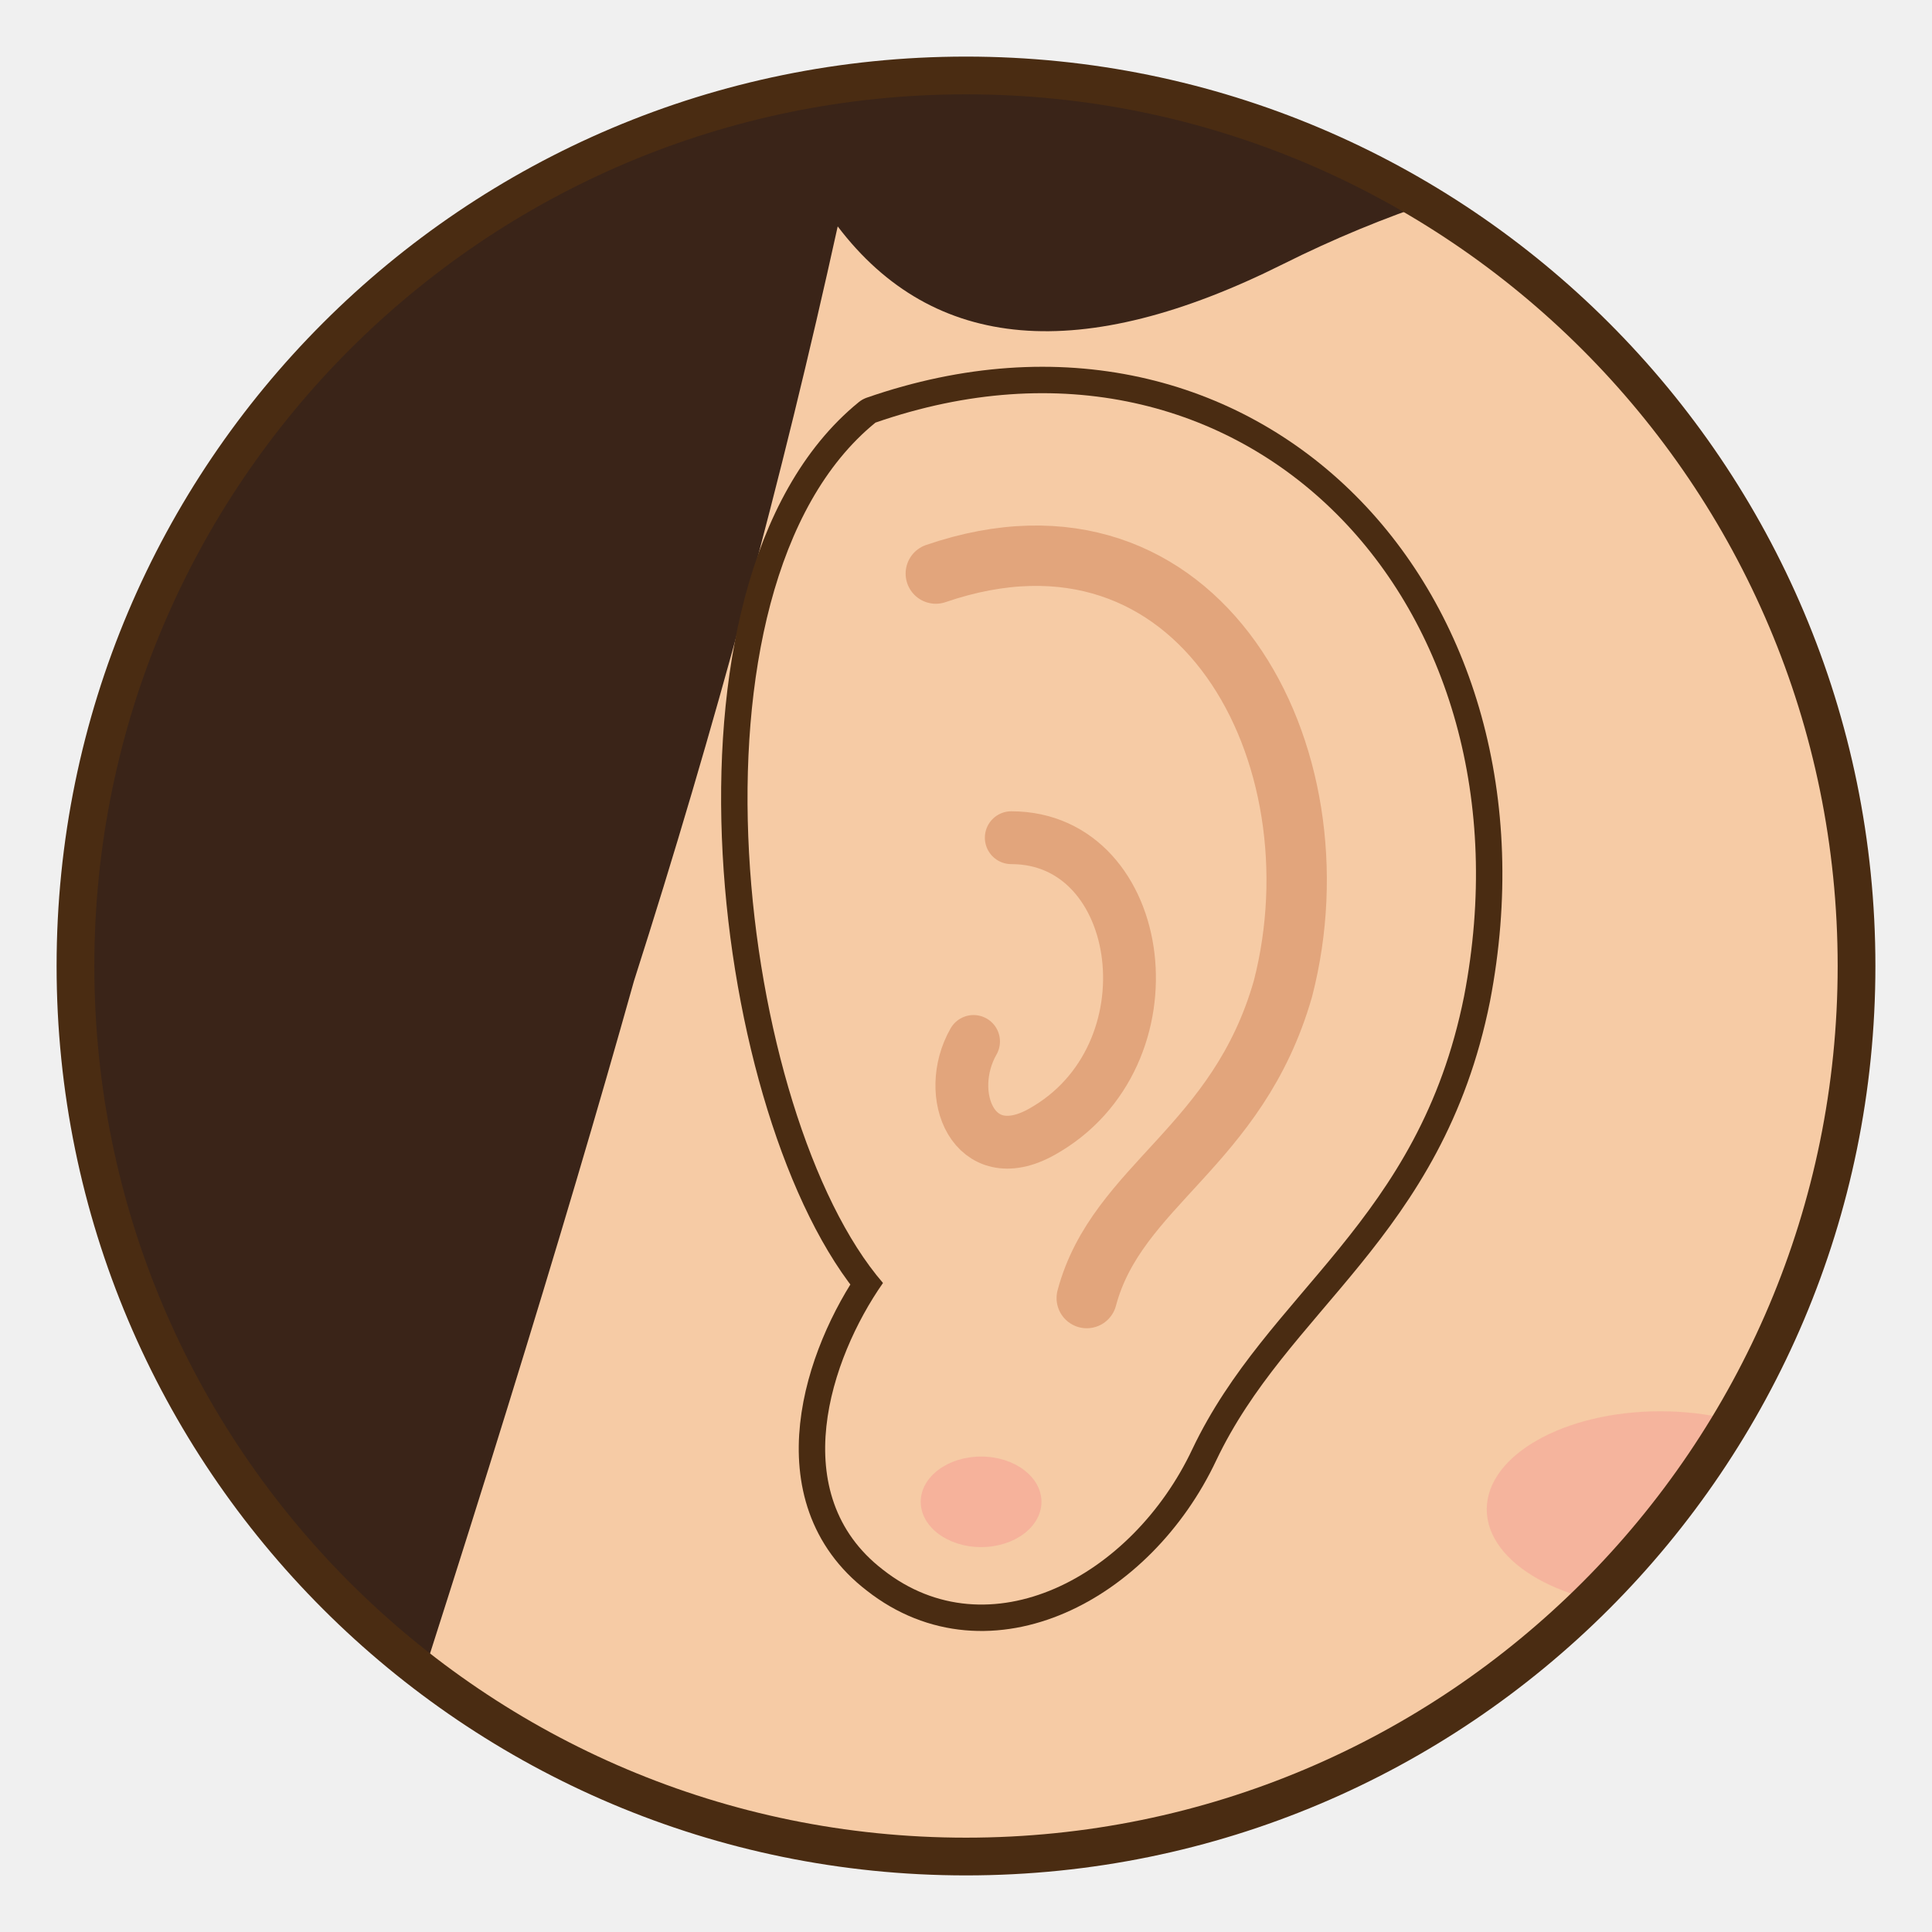
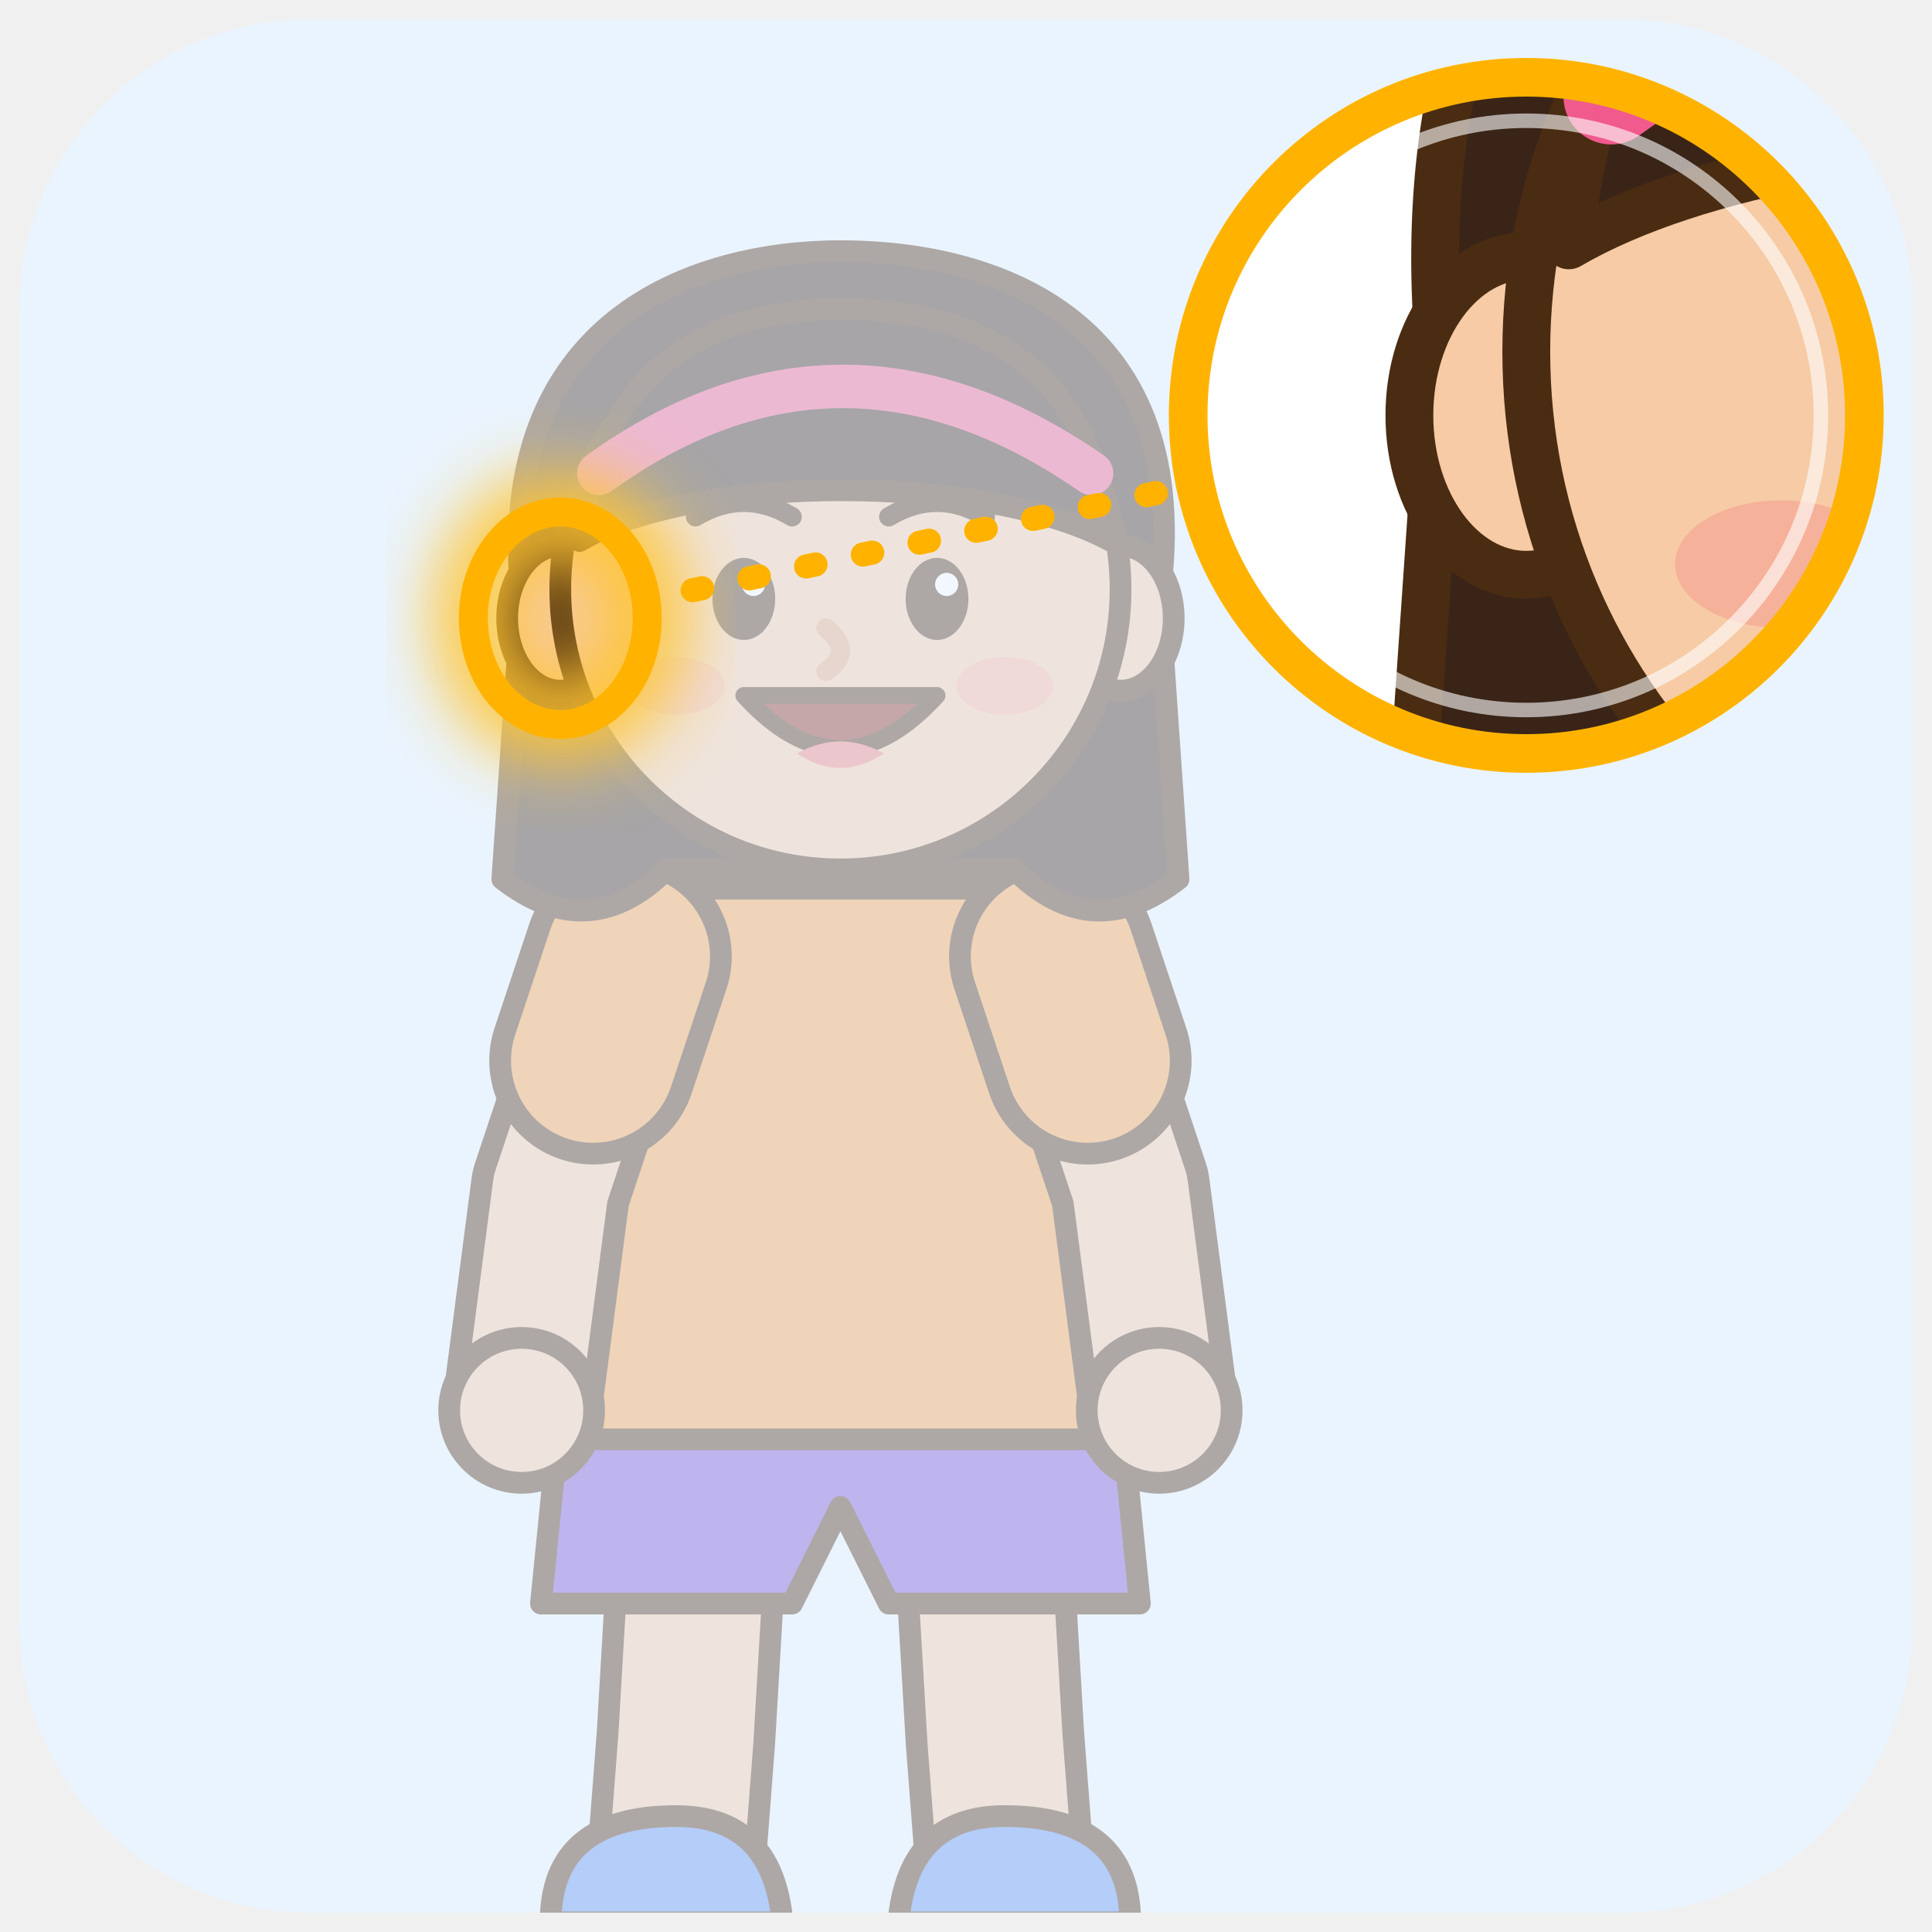
<svg xmlns="http://www.w3.org/2000/svg" viewBox="0 0 512 512">
+   <style>
+     .ring { animation: ring 1.6s ease-out infinite; transform-box: fill-box; transform-origin: center; }
+     @keyframes ring { 0% { transform: scale(1); opacity: .9 } 100% { transform: scale(1.6); opacity: 0 } }
+     .glow { animation: glow 1.6s ease-in-out infinite; }
+     @keyframes glow { 0%,100% { opacity: .55 } 50% { opacity: .95 } }
+     .beat { animation: beat 1s ease-in-out infinite; transform-box: fill-box; transform-origin: center; }
+     @keyframes beat { 0%,100% { transform: scale(1) } 15% { transform: scale(1.18) } 30% { transform: scale(1) } 45% { transform: scale(1.12) } }
+     @media (prefers-reduced-motion: reduce) { * { animation: none !important; } }
+   </style>
  <defs>
-     <clipPath id="w">
-       <circle cx="256" cy="256" r="236" />
+     <clipPath id="tile">
+       <rect x="4" y="4" width="392" height="392" rx="60" />
    </clipPath>
  </defs>
-   <circle cx="256" cy="256" r="236" fill="#F6CBA5" />
-   <g clip-path="url(#w)">
-     <rect width="512" height="512" fill="#F6CBA5" />
-     <path d="M0 0 L512 0 L512 40 Q420 30 340 70 Q260 110 222 60 Q200 160 168 260 Q140 360 90 512 L0 512 Z" fill="#3A2418" />
-     <path d="M232 112 C330 78 408 160 388 264 C376 324 336 342 316 384 C300 418 262 438 234 416 C208 396 220 360 234 340 C196 296 178 156 232 112 Z" fill="#4A2C12" stroke="#4A2C12" stroke-width="14" stroke-linejoin="round" />
-     <path d="M232 112 C330 78 408 160 388 264 C376 324 336 342 316 384 C300 418 262 438 234 416 C208 396 220 360 234 340 C196 296 178 156 232 112 Z" fill="#F6CBA5" stroke="#F6CBA5" stroke-width="0" stroke-linejoin="round" />
-     <path d="M248 152 C318 128 356 200 340 262 C328 304 296 314 288 344" fill="none" stroke="#E2A57C" stroke-width="16" stroke-linecap="round" stroke-linejoin="round" />
-     <path d="M268 222 C304 222 312 280 276 300 C258 310 250 290 258 276" fill="none" stroke="#E2A57C" stroke-width="14" stroke-linecap="round" stroke-linejoin="round" />
-     <ellipse cx="260" cy="398" rx="16" ry="12" fill="#F59A92" opacity="0.5" />
-     <ellipse cx="440" cy="400" rx="46" ry="26" fill="#F59A92" opacity="0.45" />
+   <g transform="scale(1.28)">
+     <g clip-path="url(#tile)">
+       <defs>
+         <g id="kid">
+           <g transform="translate(-26 6)">
+             <g transform="translate(0 0)">
+               <path d="M170 320 L168 354 L166 380" fill="none" stroke="#4A2C12" stroke-width="37" stroke-linejoin="round" stroke-linecap="round" />
+               <path d="M170 320 L168 354 L166 380" fill="none" stroke="#F6CBA5" stroke-width="28" stroke-linejoin="round" stroke-linecap="round" />
+               <path d="M230 320 L232 354 L234 380" fill="none" stroke="#4A2C12" stroke-width="37" stroke-linejoin="round" stroke-linecap="round" />
+               <path d="M230 320 L232 354 L234 380" fill="none" stroke="#F6CBA5" stroke-width="28" stroke-linejoin="round" stroke-linecap="round" />
+               <path d="M140 392 Q140 370 166 370 Q186 370 188 392 Z" fill="#5B8DEF" stroke="#4A2C12" stroke-width="4.5" stroke-linejoin="round" stroke-linecap="round" />
+               <path d="M212 392 Q214 370 234 370 Q260 370 260 392 Z" fill="#5B8DEF" stroke="#4A2C12" stroke-width="4.5" stroke-linejoin="round" stroke-linecap="round" />
+               <path d="M142 286 L258 286 L262 326 L210 326 L200 306 L190 326 L138 326 Z" fill="#7A4FD1" stroke="#4A2C12" stroke-width="4.5" stroke-linejoin="round" stroke-linecap="round" />
+               <rect x="188" y="160" width="24" height="30" rx="0" fill="#F6CBA5" />
+               <path d="M188 160 V190 M212 160 V190" fill="none" stroke="#4A2C12" stroke-width="4.5" stroke-linejoin="round" stroke-linecap="round" />
+               <path d="M146 196 Q148 180 166 178 L234 178 Q252 180 254 196 L258 292 L142 292 Z" fill="#F7A14A" stroke="#4A2C12" stroke-width="4.5" stroke-linejoin="round" stroke-linecap="round" />
+               <g class="arm-l">
+                 <path d="M156 192 L140 240 L134 286" fill="none" stroke="#4A2C12" stroke-width="33" stroke-linejoin="round" stroke-linecap="round" />
+                 <path d="M156 192 L140 240 L134 286" fill="none" stroke="#F6CBA5" stroke-width="24" stroke-linejoin="round" stroke-linecap="round" />
+                 <path d="M156 192 L148.8 213.6" fill="none" stroke="#4A2C12" stroke-width="43" stroke-linejoin="round" stroke-linecap="round" />
+                 <path d="M156 192 L148.8 213.6" fill="none" stroke="#F7A14A" stroke-width="34" stroke-linejoin="round" stroke-linecap="round" />
+                 <circle cx="134" cy="286" r="15" fill="#F6CBA5" stroke="#4A2C12" stroke-width="4.5" stroke-linejoin="round" stroke-linecap="round" />
+               </g>
+               <g class="arm-r">
+                 <path d="M244 192 L260 240 L266 286" fill="none" stroke="#4A2C12" stroke-width="33" stroke-linejoin="round" stroke-linecap="round" />
+                 <path d="M244 192 L260 240 L266 286" fill="none" stroke="#F6CBA5" stroke-width="24" stroke-linejoin="round" stroke-linecap="round" />
+                 <path d="M244 192 L251.2 213.6" fill="none" stroke="#4A2C12" stroke-width="43" stroke-linejoin="round" stroke-linecap="round" />
+                 <path d="M244 192 L251.2 213.6" fill="none" stroke="#F7A14A" stroke-width="34" stroke-linejoin="round" stroke-linecap="round" />
+                 <circle cx="266" cy="286" r="15" fill="#F6CBA5" stroke="#4A2C12" stroke-width="4.5" stroke-linejoin="round" stroke-linecap="round" />
+               </g>
+               <g class="head" transform="translate(0 0) rotate(0 200 170)">
+                 <path d="M134 118 C128 60 170 46 200 46 C232 46 274 60 266 118 L270 176 Q252 190 236 174 L164 174 Q148 190 130 176 Z" fill="#3A2418" stroke="#4A2C12" stroke-width="4.5" stroke-linejoin="round" stroke-linecap="round" />
+                 <ellipse cx="142" cy="122" rx="11" ry="15" fill="#F6CBA5" stroke="#4A2C12" stroke-width="4.5" stroke-linejoin="round" stroke-linecap="round" />
+                 <ellipse cx="258" cy="122" rx="11" ry="15" fill="#F6CBA5" stroke="#4A2C12" stroke-width="4.5" stroke-linejoin="round" stroke-linecap="round" />
+                 <circle cx="200" cy="116" r="58" fill="#F6CBA5" stroke="#4A2C12" stroke-width="4.5" stroke-linejoin="round" stroke-linecap="round" />
+                 <ellipse cx="166" cy="136" rx="10" ry="6" fill="#F59A92" opacity="0.55" class="blush" />
+                 <ellipse cx="234" cy="136" rx="10" ry="6" fill="#F59A92" opacity="0.55" class="blush" />
+                 <path d="M197 124 q6 5 0 9" fill="none" stroke="#E2A57C" stroke-width="4" stroke-linejoin="round" stroke-linecap="round" />
+                 <path d="M170 101 q10 -6 20 0" fill="none" stroke="#4A2C12" stroke-width="4" stroke-linejoin="round" stroke-linecap="round" />
+                 <path d="M210 101 q10 -6 20 0" fill="none" stroke="#4A2C12" stroke-width="4" stroke-linejoin="round" stroke-linecap="round" />
+                 <ellipse cx="180" cy="118" rx="6.5" ry="8.5" fill="#4A2C12" />
+                 <ellipse cx="220" cy="118" rx="6.5" ry="8.5" fill="#4A2C12" />
+                 <circle cx="182" cy="115" r="2.4" fill="#fff" />
+                 <circle cx="222" cy="115" r="2.4" fill="#fff" />
+                 <path d="M180 138 Q200 160 220 138 Z" fill="#8A2B1E" stroke="#4A2C12" stroke-width="3.5" stroke-linejoin="round" stroke-linecap="round" />
+                 <path d="M191 150 Q200 145 209 150 Q200 156 191 150 Z" fill="#F07B7B" />
+                 <path d="M146 106 C150 68 176 58 200 58 C226 58 252 68 256 106 C230 92 170 92 146 106 Z" fill="#3A2418" stroke="#4A2C12" stroke-width="4.5" stroke-linejoin="round" stroke-linecap="round" />
+                 <path d="M150 92 Q200 56 252 92" fill="none" stroke="#F05A8C" stroke-width="9" stroke-linejoin="round" stroke-linecap="round" />
+               </g>
+             </g>
+           </g>
+         </g>
+         <mask id="hole">
+           <rect width="400" height="400" fill="#fff" />
+           <ellipse cx="116" cy="128" rx="18" ry="22" transform="rotate(0 116 128)" fill="#000" />
+         </mask>
+         <clipPath id="lens">
+           <circle cx="316" cy="86" r="70" />
+         </clipPath>
+         <filter id="soft" x="-50%" y="-50%" width="200%" height="200%">
+           <feGaussianBlur stdDeviation="7" />
+         </filter>
+       </defs>
+       <rect x="4" y="4" width="392" height="392" rx="60" fill="#EAF4FF" />
+       <use href="#kid" />
+       <rect x="4" y="4" width="392" height="392" rx="60" fill="#EAF4FF" opacity="0.62" mask="url(#hole)" />
+       <g class="glow">
+         <ellipse cx="116" cy="128" rx="18" ry="22" transform="rotate(0 116 128)" fill="none" stroke="#FFC531" stroke-width="16" filter="url(#soft)" />
+       </g>
+       <g class="ring">
+         <ellipse cx="116" cy="128" rx="18" ry="22" transform="rotate(0 116 128)" fill="none" stroke="#FFB300" stroke-width="5" />
+       </g>
+       <ellipse cx="116" cy="128" rx="18" ry="22" transform="rotate(0 116 128)" fill="none" stroke="#FFB300" stroke-width="6" />
+       <path d="M143.4 122.2 L243.6 101.2" fill="none" stroke="#FFB300" stroke-width="5" stroke-linejoin="round" stroke-linecap="round" stroke-dasharray="2 10" />
+       <circle cx="316" cy="86" r="70" fill="#fff" />
+       <g clip-path="url(#lens)">
+         <use href="#kid" transform="translate(316 86) scale(2.2) translate(-116 -128)" />
+       </g>
+       <circle cx="316" cy="86" r="70" fill="none" stroke="#FFB300" stroke-width="8" />
+       <circle cx="316" cy="86" r="61" fill="none" stroke="#fff" stroke-width="3" opacity="0.6" />
+     </g>
  </g>
-   <circle cx="256" cy="256" r="236" fill="none" stroke="#4A2C12" stroke-width="10" />
</svg>
